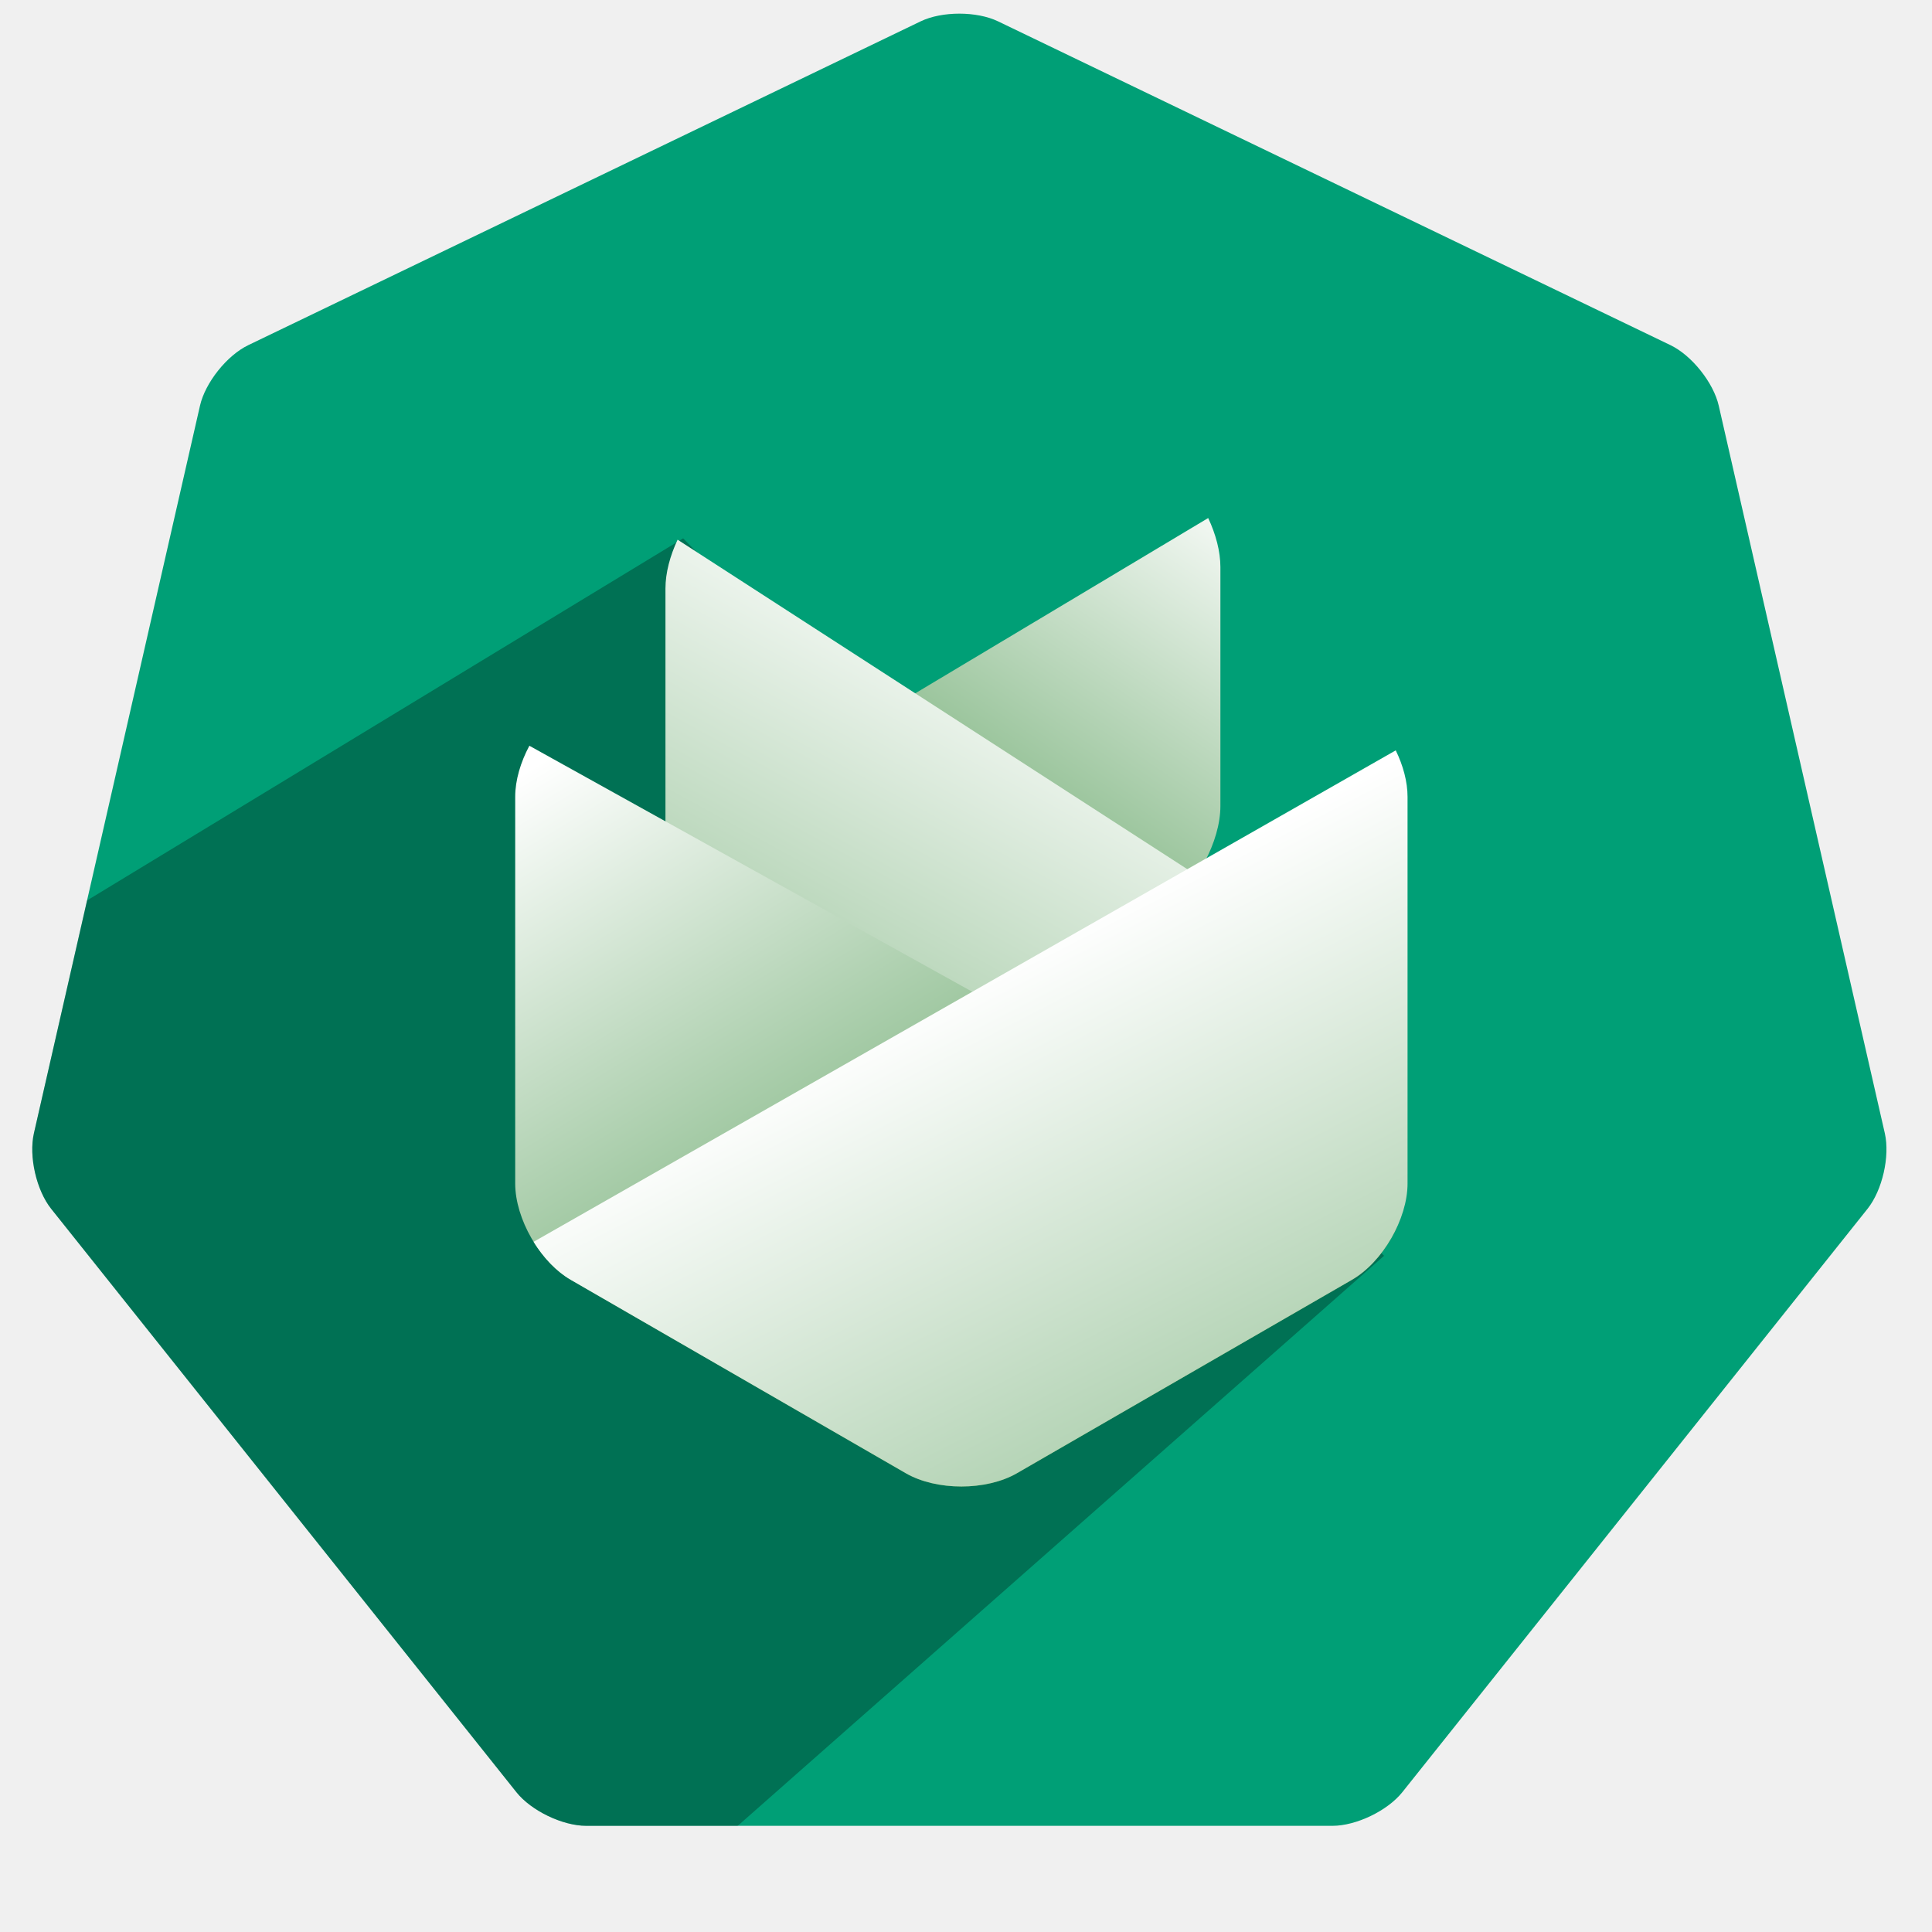
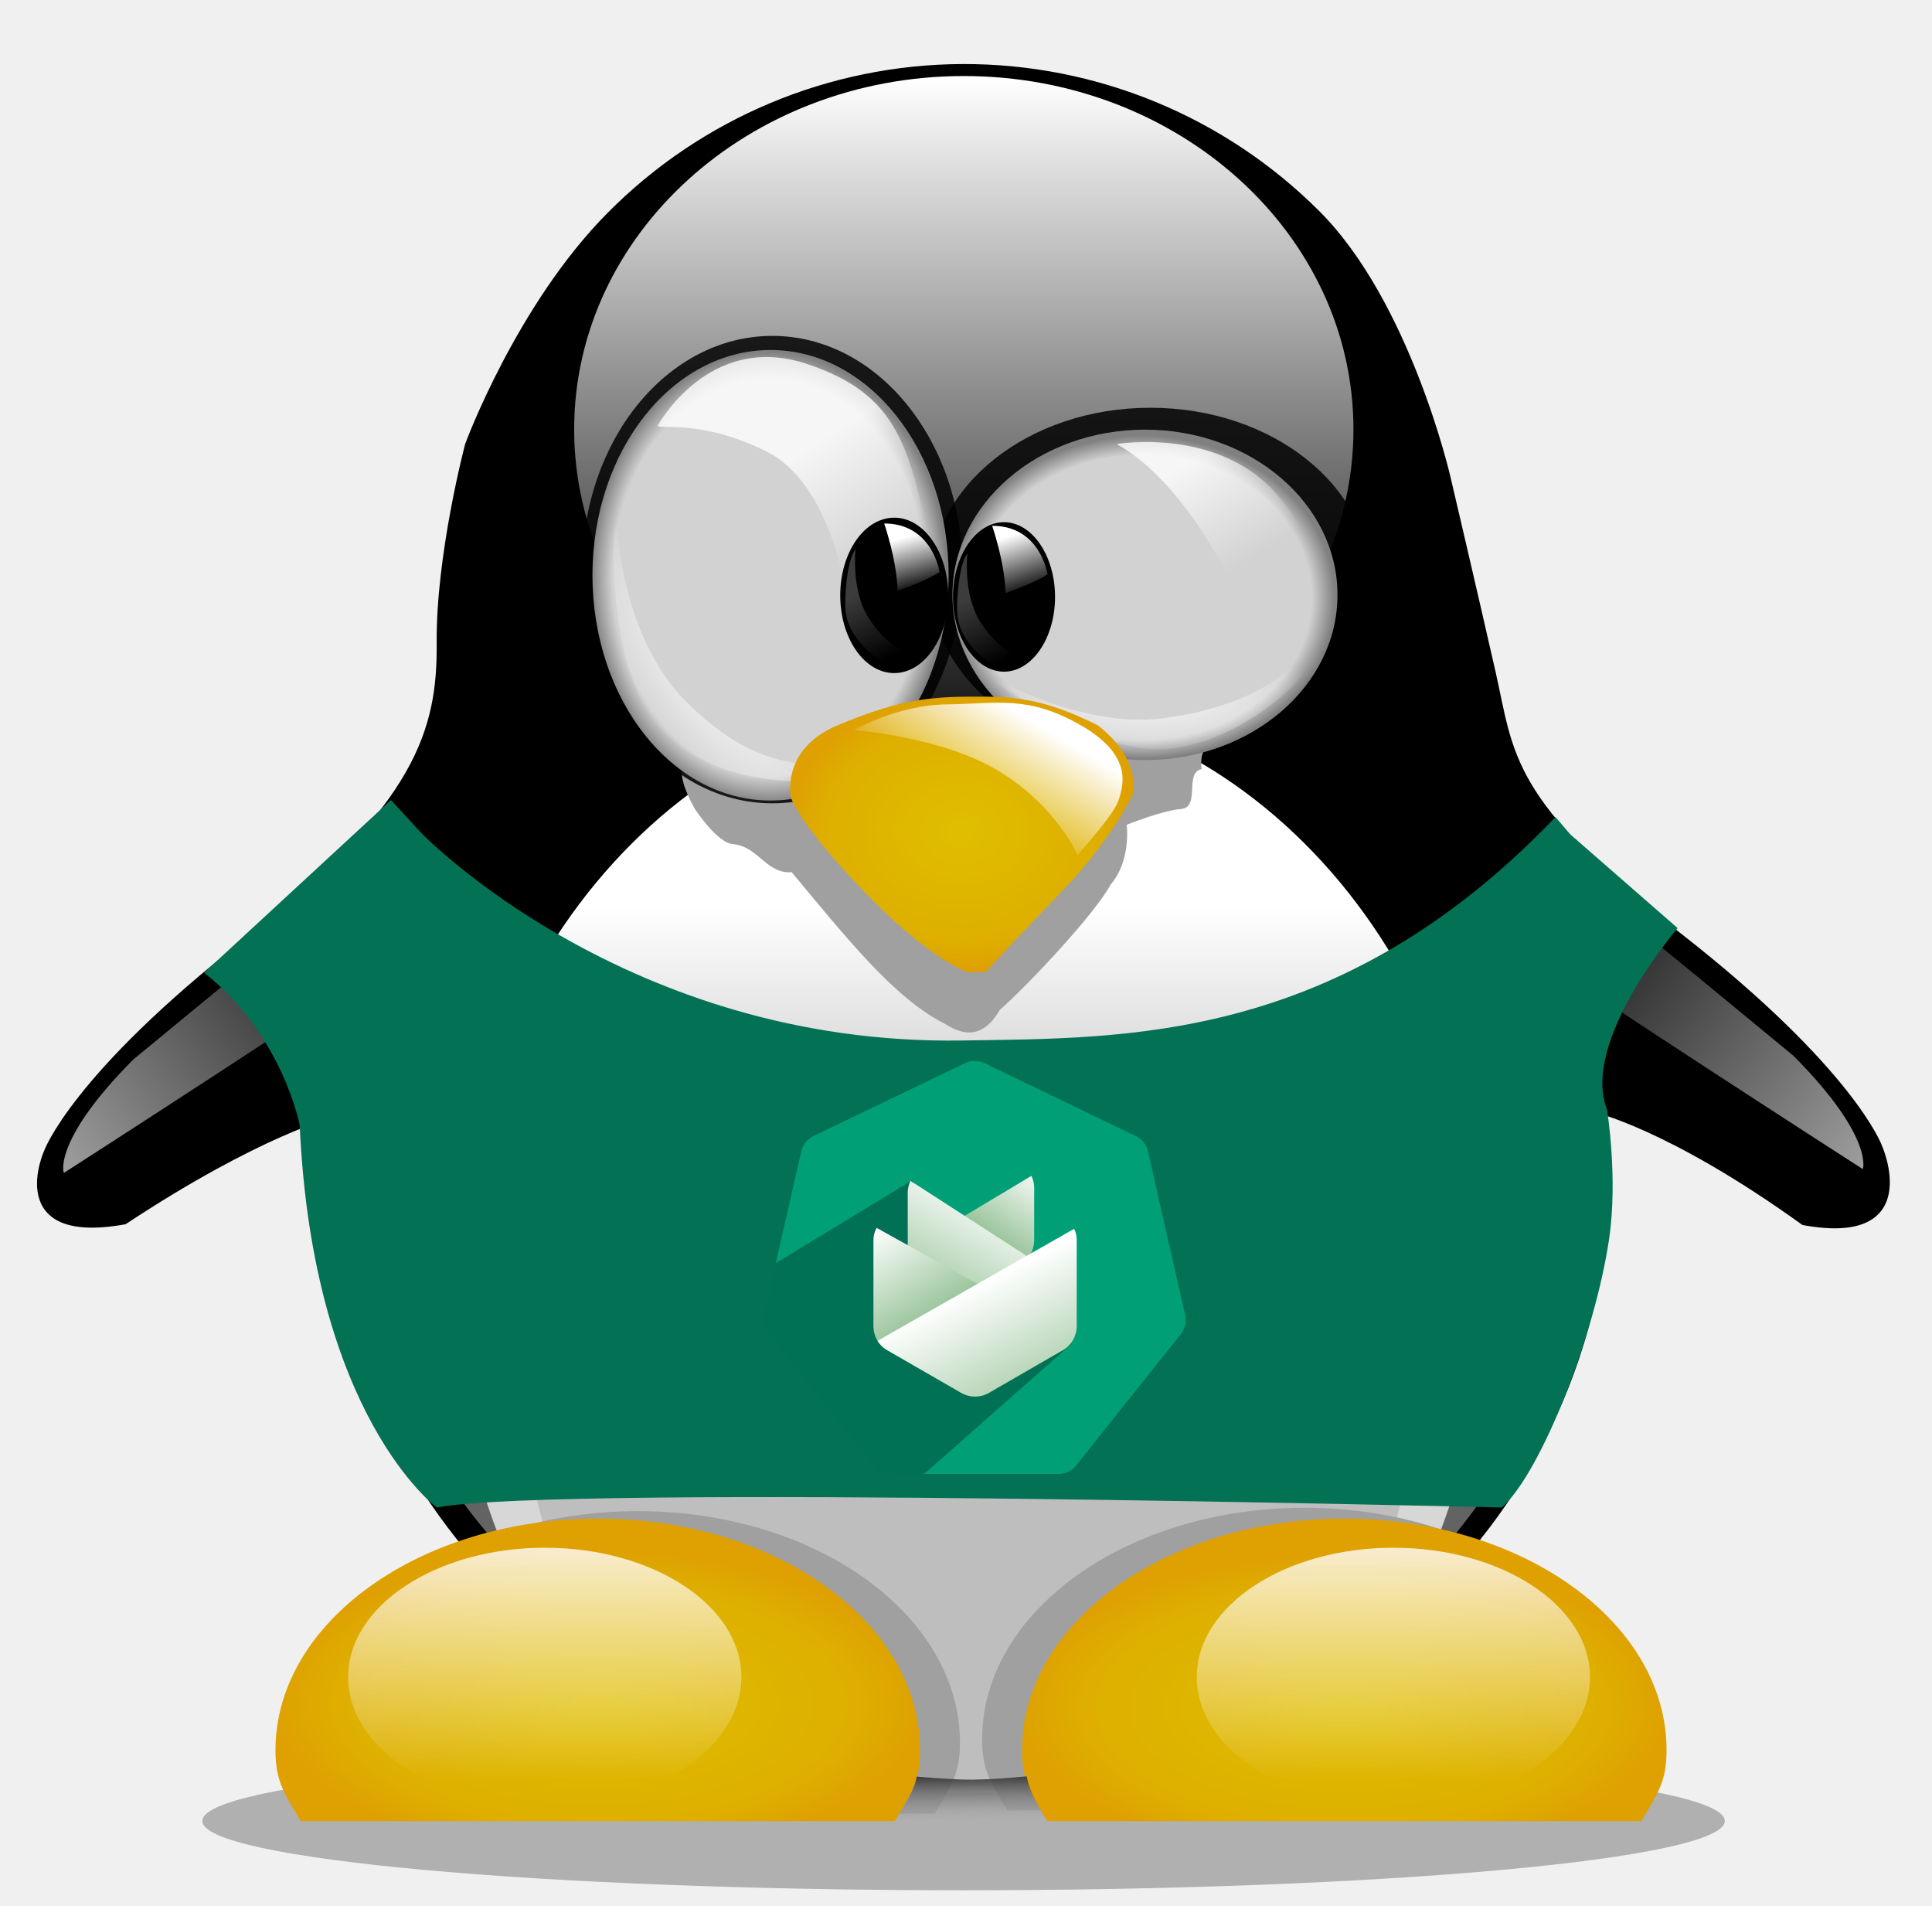
- <svg xmlns="http://www.w3.org/2000/svg" xmlns:xlink="http://www.w3.org/1999/xlink" width="90px" height="90px" viewBox="0 0 90 90" version="1.1">
+ <svg xmlns="http://www.w3.org/2000/svg" xmlns:xlink="http://www.w3.org/1999/xlink" id="Layer_1" data-name="Layer 1" viewBox="0 0 749.7 739.3">
  <defs>
-     <path d="M41.886,0.995 C42.883,0.515 44.503,0.517 45.495,0.995 L76.816,16.078 C77.812,16.558 78.821,17.826 79.066,18.9 L86.802,52.791 C87.048,53.87 86.685,55.448 85.998,56.31 L64.324,83.489 C63.634,84.353 62.174,85.054 61.073,85.054 L26.309,85.054 C25.203,85.054 23.745,84.35 23.058,83.489 L1.383,56.31 C0.694,55.445 0.335,53.865 0.58,52.791 L8.316,18.9 C8.562,17.821 9.573,16.556 10.566,16.078 L41.886,0.995 Z" id="path-1" />
-     <linearGradient x1="12.754%" y1="-18.662%" x2="88.267%" y2="84.608%" id="linearGradient-3">
-       <stop stop-color="#FFFFFF" offset="0%" />
-       <stop stop-color="#439246" offset="100%" />
+     <style>.cls-1,.cls-7{fill:#fff;}.cls-14,.cls-15,.cls-16,.cls-17,.cls-2{opacity:0.8;}.cls-10,.cls-14,.cls-15,.cls-16,.cls-17,.cls-2,.cls-32,.cls-7{isolation:isolate;}.cls-3{fill:#a0a0a0;}.cls-11,.cls-4{stroke:#000;}.cls-4{stroke-width:2.3px;}.cls-5{fill:url(#linear-gradient);}.cls-6{fill:url(#linear-gradient-2);}.cls-7{opacity:0.39;}.cls-8{fill:url(#radial-gradient);}.cls-9{fill:url(#radial-gradient-2);}.cls-10{opacity:0.85;}.cls-11{fill:none;stroke-width:2.36px;}.cls-12{fill:url(#radial-gradient-3);}.cls-13{fill:url(#radial-gradient-4);}.cls-14{fill:url(#linear-gradient-3);}.cls-15{fill:url(#linear-gradient-4);}.cls-16{fill:url(#radial-gradient-5);}.cls-17{fill:url(#radial-gradient-6);}.cls-18{fill:url(#radial-gradient-7);}.cls-19{fill:url(#linear-gradient-5);}.cls-20{fill:url(#linear-gradient-6);}.cls-21{fill:url(#linear-gradient-7);}.cls-22{fill:url(#linear-gradient-8);}.cls-23{fill:url(#linear-gradient-9);}.cls-24{fill:url(#linear-gradient-10);}.cls-25{fill:url(#linear-gradient-11);}.cls-26{fill:url(#linear-gradient-12);}.cls-27{fill:url(#linear-gradient-13);}.cls-28{fill:url(#linear-gradient-14);}.cls-29{fill:#027154;}.cls-30{fill:#009f76;}.cls-31{mask:url(#mask);}.cls-32{opacity:0.29;}.cls-33{fill:url(#linear-gradient-15);}.cls-34{fill:url(#linear-gradient-16);}.cls-35{fill:url(#linear-gradient-17);}.cls-36{fill:url(#linear-gradient-18);}</style>
+     <linearGradient id="linear-gradient" x1="1396.05" y1="58.8" x2="1396.05" y2="330.18" gradientTransform="translate(-1142.53 -29.91) scale(1.09 1.01)" gradientUnits="userSpaceOnUse">
+       <stop offset="0" stop-color="#fff" />
+       <stop offset="1" stop-color="#fff" stop-opacity="0" />
    </linearGradient>
-     <linearGradient x1="50%" y1="4.937%" x2="148.756%" y2="175.515%" id="linearGradient-4">
-       <stop stop-color="#FFFFFF" offset="0%" />
-       <stop stop-color="#439246" offset="100%" />
+     <linearGradient id="linear-gradient-2" x1="376" y1="408.97" x2="376" y2="513.56" gradientTransform="translate(0 -56.98)" gradientUnits="userSpaceOnUse">
+       <stop offset="0" stop-color="#fff" />
+       <stop offset="1" stop-color="#bebebe" />
    </linearGradient>
-     <linearGradient x1="19.157%" y1="-9.048%" x2="82.22%" y2="77.908%" id="linearGradient-5">
-       <stop stop-color="#FFFFFF" offset="0%" />
-       <stop stop-color="#439246" offset="100%" />
+     <radialGradient id="radial-gradient" cx="521.65" cy="554.25" r="125.08" gradientTransform="translate(0 402.02) scale(1 0.47)" gradientUnits="userSpaceOnUse">
+       <stop offset="0" stop-color="#dfbe00" />
+       <stop offset="0.8" stop-color="#deaf00" />
+       <stop offset="1" stop-color="#dea101" />
+     </radialGradient>
+     <radialGradient id="radial-gradient-2" cx="231.95" cy="551.24" r="125.07" xlink:href="#radial-gradient" />
+     <radialGradient id="radial-gradient-3" cx="365.85" cy="269.36" r="56.53" gradientTransform="translate(-147.96 -193.42) scale(1.22 1.55)" gradientUnits="userSpaceOnUse">
+       <stop offset="0" stop-color="#d2d2d2" />
+       <stop offset="0.88" stop-color="#d2d2d2" />
+       <stop offset="1" stop-color="gray" />
+     </radialGradient>
+     <radialGradient id="radial-gradient-4" cx="526.56" cy="303.13" r="56.55" gradientTransform="translate(-251.76 -104.68) scale(1.32 1.11)" xlink:href="#radial-gradient-3" />
+     <linearGradient id="linear-gradient-3" x1="308.15" y1="233.81" x2="335.64" y2="277.63" gradientTransform="translate(0 -56.98)" xlink:href="#linear-gradient" />
+     <linearGradient id="linear-gradient-4" x1="463.01" y1="235.24" x2="485.98" y2="273.45" gradientTransform="translate(0 -56.98)" xlink:href="#linear-gradient" />
+     <radialGradient id="radial-gradient-5" cx="2066.9" cy="384.12" r="65.67" gradientTransform="translate(2513.8 408.79) rotate(180) scale(1 0.36)" xlink:href="#linear-gradient" />
+     <radialGradient id="radial-gradient-6" cx="1890.32" cy="-80.94" r="65.69" gradientTransform="matrix(-0.75, -0.93, 0.36, -0.25, 1723.1, 2003.06)" xlink:href="#linear-gradient" />
+     <radialGradient id="radial-gradient-7" cx="373.24" cy="370.57" r="66.6" gradientTransform="translate(0 25.99) scale(1 0.8)" xlink:href="#radial-gradient" />
+     <linearGradient id="linear-gradient-5" x1="394.88" y1="333.3" x2="372.25" y2="371.61" gradientTransform="translate(0 -56.98)" xlink:href="#linear-gradient" />
+     <linearGradient id="linear-gradient-6" x1="1281.65" y1="713.25" x2="1281.65" y2="773.92" gradientTransform="translate(-1497.43 -454.54) scale(1.33 1.48)" xlink:href="#linear-gradient" />
+     <linearGradient id="linear-gradient-7" x1="1191.65" y1="713.25" x2="1191.65" y2="773.92" gradientTransform="translate(-1048.13 -454.54) scale(1.33 1.48)" xlink:href="#linear-gradient" />
+     <linearGradient id="linear-gradient-8" x1="-66.12" y1="570.33" x2="156.65" y2="396.5" gradientTransform="translate(0 -56.98)" xlink:href="#linear-gradient" />
+     <linearGradient id="linear-gradient-9" x1="1515.27" y1="526.42" x2="1738.03" y2="352.59" gradientTransform="matrix(-1, 0, 0, 1, 2329, -14.55)" xlink:href="#linear-gradient" />
+     <linearGradient id="linear-gradient-10" x1="376.75" y1="746.11" x2="376.93" y2="763.52" gradientTransform="translate(0 -56.98)" gradientUnits="userSpaceOnUse">
+       <stop offset="0" stop-color="#3c3c3c" />
+       <stop offset="1" stop-color="#a0a0a0" stop-opacity="0" />
    </linearGradient>
-     <linearGradient x1="57.44%" y1="26.315%" x2="137.967%" y2="158.081%" id="linearGradient-6">
-       <stop stop-color="#FFFFFF" offset="0%" />
-       <stop stop-color="#439246" offset="100%" />
+     <linearGradient id="linear-gradient-11" x1="351.74" y1="265.29" x2="357.43" y2="285.91" gradientTransform="translate(0 -56.98)" xlink:href="#linear-gradient" />
+     <linearGradient id="linear-gradient-12" x1="333.14" y1="286.87" x2="346.17" y2="311.3" gradientTransform="translate(0 -56.98)" gradientUnits="userSpaceOnUse">
+       <stop offset="0" stop-color="#3c3c3c" />
+       <stop offset="1" stop-color="#3c3c3c" stop-opacity="0" />
    </linearGradient>
+     <linearGradient id="linear-gradient-13" x1="392.21" y1="264.71" x2="399.73" y2="287.17" gradientTransform="translate(0 -56.98)" xlink:href="#linear-gradient" />
+     <linearGradient id="linear-gradient-14" x1="376.52" y1="288.43" x2="389.55" y2="312.87" xlink:href="#linear-gradient-12" />
+     <mask id="mask" x="261.81" y="411.63" width="198.38" height="174.67" maskUnits="userSpaceOnUse">
+       <g id="mask-2">
+         <path id="path-1" class="cls-1" d="M374.8,412.31a9,9,0,0,1,6.85,0l59.44,28.63a8.94,8.94,0,0,1,4.27,5.35L460,510.62a8.93,8.93,0,0,1-1.52,6.67l-41.14,51.59a8.93,8.93,0,0,1-6.17,3h-66a9,9,0,0,1-6.17-3l-41.14-51.59a8.9,8.9,0,0,1-1.52-6.67l14.68-64.33a8.91,8.91,0,0,1,4.27-5.35Z" />
+       </g>
+     </mask>
+     <linearGradient id="linear-gradient-15" x1="58.31" y1="748.13" x2="59.74" y2="746.17" gradientTransform="translate(1909.56 18429.81) rotate(180) scale(25.85 24.03)" gradientUnits="userSpaceOnUse">
+       <stop offset="0" stop-color="#fff" />
+       <stop offset="1" stop-color="#439246" />
+     </linearGradient>
+     <linearGradient id="linear-gradient-16" x1="58.88" y1="747.69" x2="60.75" y2="744.45" gradientTransform="translate(1879.16 18421.67) rotate(180) scale(25.42 24.02)" xlink:href="#linear-gradient-15" />
+     <linearGradient id="linear-gradient-17" x1="75.07" y1="753.44" x2="76.27" y2="751.79" gradientTransform="matrix(41.07, 0, 0, -34.51, -2740.84, 26476.47)" xlink:href="#linear-gradient-15" />
+     <linearGradient id="linear-gradient-18" x1="75.98" y1="752.78" x2="77.51" y2="750.28" gradientTransform="matrix(40.71, 0, 0, -34.29, -2715.3, 26312.18)" xlink:href="#linear-gradient-15" />
  </defs>
-   <g id="Page-1" stroke="none" stroke-width="1" fill="none" fill-rule="evenodd">
+   <g id="Layer_2" data-name="Layer 2">
+     <g class="cls-2">
+       <path class="cls-3" d="M669.3,706.5c0,14.8-132.2,26.9-295.4,26.9s-295.4-12-295.4-26.9,132.2-26.9,295.4-26.9,295.4,12.1,295.4,26.9" />
+     </g>
+     <path class="cls-4" d="M129.2,432.3a122.92,122.92,0,0,0-2.1,25.1C131,585.7,238.3,689.8,375.2,689.8S622.1,586.3,623.3,457.4a71.44,71.44,0,0,0-5.1-27.2s29.3,6.3,81.7,44c46.1,8.4,29.3-29.3,29.3-29.3s-10.5-29.3-77.5-81.7-65.2-70-72.5-102.4c-7.4-32.6-17.5-75.6-17.5-75.6S546.2,117.6,511,82.6a193.62,193.62,0,0,0-274.4.8c-35.2,35.4-55,89.2-55,89.2s-11.3,42.7-11,76.9c.3,33.6-7.9,63.3-74.9,115.7s-77.5,81.7-77.5,81.7-16,35.3,30.1,27c52.4-34.6,81-41.6,80.9-41.6Z" />
+     <path class="cls-5" d="M525.2,166.6c0,75.7-67.7,137.1-151.2,137.1S222.8,242.3,222.8,166.6,290.5,29.5,374,29.5,525.2,90.9,525.2,166.6" />
+     <path class="cls-6" d="M576,500.2c0,63.6-22.4,122.5-58.6,164.2s-246.6,41.7-282.8,0S176,565.1,176,501.5c0-127.2,89.6-230.4,200-230.4,109.6.1,198.7,102.9,200,229.1Z" />
+     <path class="cls-7" d="M191.7,418s-6.8,63.5,1.4,100.1,17.6,73,17.6,73l-19.6,6.1a248.41,248.41,0,0,1-20.3-27c-9.5-14.9-21-45.3-21-45.3l30.4,23.7s-6.1-25.7-3.4-54.1,5.5-58.2,14.9-76.5Z" />
+     <path class="cls-3" d="M269.6,313.8s8.8,13.5,14.9,13.7c10,1.1,12.8,11.6,22.7,10.9,21.2,25.4,39.8,49,59.6,58.9,7.1,4.6,14.7,5.7,21.2-5.5,11.3-9.9,37.3-37.8,42.9-48.5,8.2-9.5,6.3-23.3,6.3-23.3s14-5.6,21-6.1c7.8-.6,1.2-14.2,8.1-15.5-1.7-11.2,9.1-11-3.6-12.4s-173.8-9.9-186.6-1.4-15,13.7-6.5,29.2Z" />
+     <path class="cls-7" d="M559.6,421.4s6.8,63.5-1.4,100.1-17.6,73-17.6,73l19.6,6.1a248.41,248.41,0,0,0,20.3-27c9.5-14.8,21-45.3,21-45.3L571.1,552s6.1-25.7,3.4-54.1-5.5-58.3-14.9-76.5Z" />
+     <path class="cls-3" d="M631.3,674.8c0,12.4-3.5,16.9-9.8,27.6H390.9c-6.3-10.7-9.8-15.2-9.8-27.6,0-49.5,56-89.8,125.1-89.8s125.1,40.2,125.1,89.8" />
+     <path class="cls-8" d="M646.7,679c0,12.4-3.5,16.9-9.8,27.6H406.4c-6.3-10.7-9.8-15.2-9.8-27.6,0-49.5,56-89.8,125.1-89.8s125,40.2,125,89.8" />
+     <path class="cls-3" d="M372.5,676.1c0,12.4-3.5,16.9-9.8,27.6H132.2c-6.3-10.7-9.8-15.2-9.8-27.6,0-49.5,56-89.8,125.1-89.8s125,40.3,125,89.8" />
+     <path class="cls-9" d="M357,679c0,12.4-3.5,16.9-9.8,27.6H116.7c-6.3-10.7-9.8-15.2-9.8-27.6,0-49.5,56-89.8,125.1-89.8S357,629.4,357,679" />
+     <g class="cls-10">
+       <path d="M531.8,225.9c0,37.4-38.2,67.7-85.4,67.7S361,263.3,361,225.9s38.2-67.7,85.4-67.7,85.4,30.3,85.4,67.7" />
+     </g>
+     <g class="cls-10">
+       <path d="M372.3,221c0,49.4-32.5,89.5-72.6,89.5s-72.6-40.1-72.6-89.5,32.5-89.5,72.6-89.5,72.6,40.1,72.6,89.5" />
+       <path class="cls-11" d="M372.3,221c0,49.4-32.5,89.5-72.6,89.5s-72.6-40.1-72.6-89.5,32.5-89.5,72.6-89.5,72.6,40.1,72.6,89.5" />
+     </g>
+     <path class="cls-12" d="M368.1,223.2c0,48.3-30.9,87.4-69.1,87.4s-69.1-39.1-69.1-87.4,30.9-87.4,69.1-87.4,69.1,39.1,69.1,87.4" />
+     <path class="cls-13" d="M519,230.8c0,35.4-33.5,64.1-74.7,64.1s-74.7-28.7-74.7-64.1,33.5-64.1,74.7-64.1S519,195.4,519,230.8" />
+     <path d="M409.4,231.6c0,16-8.9,29-19.8,29s-19.8-13-19.8-29,8.9-29,19.8-29,19.8,13,19.8,29" />
+     <path class="cls-14" d="M255.2,165.2s19.8-36.7,57.9-24,40.7,34.8,50.6,85.7-35.1,4.8-35.1,4.8-5.7-43.8-31.1-56.5-42.3-8.5-42.3-10Z" />
+     <path class="cls-4" d="M366.8,231c0,16-8.9,29-19.8,29s-19.8-13-19.8-29,8.9-29,19.8-29,19.8,13,19.8,29" />
+     <path class="cls-15" d="M433.3,172.3s41-7.1,63.6,21.2,15.5,38.2,15.5,38.2l-31.1,1.4c.1,0-19.7-45.3-48-60.8Z" />
+     <path class="cls-16" d="M381.6,261s37.2,22,69.7,17.7,47.8-16.3,60.9-29.2c-3.3,15.4-33.9,39.8-60.7,41.2S381.6,262.4,381.6,261Z" />
+     <path class="cls-17" d="M239.2,198.4s-.2,47.9,28.5,75.3,45.9,21.6,68.5,25c-17.9,7.5-58.8,7.5-80.4-16.5s-18-82.8-16.6-83.8Z" />
+     <path class="cls-18" d="M375.5,377.2l7-.1s7.6-8.4,33.9-35.9c17.6-20,23.2-33.1,23.2-33.1s3.6-13.2-13.6-26.7c-22.5-11.2-33.9-11.2-50.6-11.1s-29,2.1-50.6,11.2-18,27.5-18,27.5,1.6,8.8,27.9,36.3,40.8,31.9,40.8,31.9Z" />
+     <path class="cls-19" d="M331.1,283.3s34.1,2.3,56.5,15.9,30.5,32.5,30.5,32.5,14-15.3,15.9-21.1,5.8-17.5-14.6-29.2-32.1-8.4-52-8.1c-19.7.2-36.3,10.3-36.3,10Z" />
+     <g class="cls-2">
+       <path class="cls-20" d="M287.7,650.7c0,27.7-34.2,50.2-76.3,50.2s-76.3-22.5-76.3-50.2,34.2-50.2,76.3-50.2,76.3,22.5,76.3,50.2" />
+     </g>
+     <g class="cls-2">
+       <path class="cls-21" d="M617,650.7c0,27.7-34.2,50.2-76.3,50.2s-76.3-22.5-76.3-50.2,34.2-50.2,76.3-50.2S617,623,617,650.7" />
+     </g>
+     <path class="cls-22" d="M24.9,455S143.6,378.7,162,364.5s1.4-59.4,1.4-59.4a424.8,424.8,0,0,1-41,48.1c-21.2,17-38.2,31.1-70.7,57.9C19.2,443.7,24.9,456.4,24.9,455Z" />
+     <path class="cls-23" d="M722.7,453.5S604,377.2,585.6,363s-1.4-59.4-1.4-59.4a424.8,424.8,0,0,0,41,48.1c21.2,17,38.2,31.1,70.7,57.9,32.5,32.6,26.8,45.4,26.8,43.9Z" />
+     <path class="cls-24" d="M355.7,689.3s15.2,1.3,21.5,1.2c7-.1,16.3-.8,21.2-1.3,1.5,7.6,6.4,14.4,8,16.5,2,1.9-59,.3-59,.3s7.6-10.7,8.3-16.7Z" />
+     <path class="cls-25" d="M343.1,203.1s4.9,14.1,5.2,26.1c10.7-3.6,16.3-7.2,16.3-7.2s-2.7-18.9-21.5-18.9Z" />
+     <path class="cls-26" d="M332,213.1s-1.8,15.7,4.9,26.4,14.3,14.1,20.1,15.4c-1.8,1.6-10,6-17.6-.2S328,242.6,328,234.4s1.4-18.2,4-21.3Z" />
+     <path class="cls-27" d="M385,204s4.9,14.1,5.2,26.1c10.7-3.6,16.3-7.2,16.3-7.2S403.8,204,385,204Z" />
+     <path class="cls-28" d="M375.4,214.7s-1.8,15.7,4.9,26.4,14.3,14.1,20.1,15.4c-1.8,1.6-10,6-17.6-.2s-11.4-12.1-11.4-20.3,1.5-18.3,4-21.3Z" />
+   </g>
+   <g id="Layer_1-2" data-name="Layer 1">
+     <path class="cls-29" d="M163.6,323.3s79.6,82.5,209.8,80.4c63.4-1,146.2,1.1,230.2-86.7l5.7,6.7L651,360.1s-37.8,44-27.4,70.4c0,0,4.3,26.6.8,50.2-5.4,36.9-26.2,90.4-41.6,104.2,0,0-365.9-9.1-413.3,0,0,0-48.1-35.2-53.2-148.3,0,0-6.6-35.1-37.1-59.2l72.5-67Z" />
+   </g>
+   <g id="Page-1">
    <g id="logo">
-       <g id="Rectangle-2" transform="translate(1, 0)">
-         <mask id="mask-2" fill="white">
-           <use xlink:href="#path-1" />
-         </mask>
-         <use id="Mask" fill="#009F76" xlink:href="#path-1" />
-         <polygon fill="#000000" opacity="0.29" mask="url(#mask-2)" points="-17.648 54.522 30.824 25.079 63.473 58.5 24.732 92.669" />
+       <g id="Rectangle-2">
+         <g id="Mask-2-2" data-name="Mask">
+           <path id="path-1-2" data-name="path-1" class="cls-30" d="M374.8,412.31a9,9,0,0,1,6.85,0l59.44,28.63a8.94,8.94,0,0,1,4.27,5.35L460,510.62a8.93,8.93,0,0,1-1.52,6.67l-41.14,51.59a8.93,8.93,0,0,1-6.17,3h-66a9,9,0,0,1-6.17-3l-41.14-51.59a8.9,8.9,0,0,1-1.52-6.67l14.68-64.33a8.91,8.91,0,0,1,4.27-5.35Z" />
+         </g>
+         <g class="cls-31">
+           <polygon class="cls-32" points="261.81 513.9 353.81 458.02 415.77 521.45 342.24 586.3 261.81 513.9" />
+         </g>
      </g>
-       <path d="M56.851,39.26 C56.419,40.444 55.609,41.582 54.674,42.194 L46.6,47.48 C45.214,48.387 42.975,48.392 41.583,47.48 L33.509,42.194 C32.123,41.287 31,39.206 31,37.546 L31,26.415 C31,25.69 31.213,24.885 31.569,24.132 L56.851,39.26 Z" id="Combined-Shape" fill="url(#linearGradient-3)" transform="translate(43.92543, 36.14723) scale(-1, 1) translate(-43.92543, -36.14723) " />
-       <path d="M56.077,25.141 C56.431,25.89 56.643,26.691 56.643,27.412 L56.643,38.543 C56.643,40.203 55.526,42.279 54.134,43.191 L46.06,48.477 C44.675,49.384 42.435,49.389 41.043,48.477 L32.969,43.191 C32.292,42.747 31.677,42.024 31.226,41.206 L56.077,25.141 Z" id="Combined-Shape" fill="url(#linearGradient-4)" transform="translate(43.82128, 37.2466) scale(-1, 1) translate(-43.82128, -37.2466) " />
-       <path d="M65.07,57.185 C64.599,58.201 63.837,59.124 62.979,59.619 L47.375,68.628 C45.944,69.454 43.623,69.453 42.194,68.628 L26.59,59.619 C25.16,58.793 24,56.782 24,55.132 L24,37.115 C24,36.349 24.25,35.506 24.66,34.74 L65.07,57.185 Z" id="Combined-Shape" fill="url(#linearGradient-5)" />
-       <path d="M65.019,34.955 C65.364,35.662 65.569,36.42 65.569,37.115 L65.569,55.132 C65.569,56.784 64.407,58.794 62.979,59.619 L47.375,68.628 C45.944,69.454 43.623,69.453 42.194,68.628 L26.59,59.619 C25.924,59.234 25.316,58.592 24.857,57.849 L65.019,34.955 Z" id="Combined-Shape" fill="url(#linearGradient-6)" />
+       <path id="Combined-Shape" class="cls-33" d="M352.24,484.94a11.62,11.62,0,0,0,4.13,5.56l15.33,10a9.4,9.4,0,0,0,9.52,0l15.32-10a11.75,11.75,0,0,0,4.76-8.82V460.56a10.32,10.32,0,0,0-1.08-4.33Z" />
+       <path id="Combined-Shape-2" data-name="Combined-Shape" class="cls-34" d="M353.31,458.14a10.41,10.41,0,0,0-1.07,4.31v21.12A11.75,11.75,0,0,0,357,492.4l15.33,10a9.4,9.4,0,0,0,9.52,0l15.32-10a10.82,10.82,0,0,0,3.31-3.77Z" />
+       <path id="Combined-Shape-3" data-name="Combined-Shape" class="cls-35" d="M416.9,519a10.47,10.47,0,0,1-4,4.62l-29.61,17.1a10.85,10.85,0,0,1-9.83,0l-29.62-17.1a10.86,10.86,0,0,1-4.91-8.51v-34.2a9.8,9.8,0,0,1,1.25-4.5Z" />
+       <path id="Combined-Shape-4" data-name="Combined-Shape" class="cls-36" d="M416.81,476.76a9.72,9.72,0,0,1,1,4.1v34.2a10.87,10.87,0,0,1-4.92,8.51l-29.61,17.1a10.85,10.85,0,0,1-9.83,0l-29.62-17.1a9.87,9.87,0,0,1-3.29-3.35Z" />
    </g>
  </g>
</svg>
